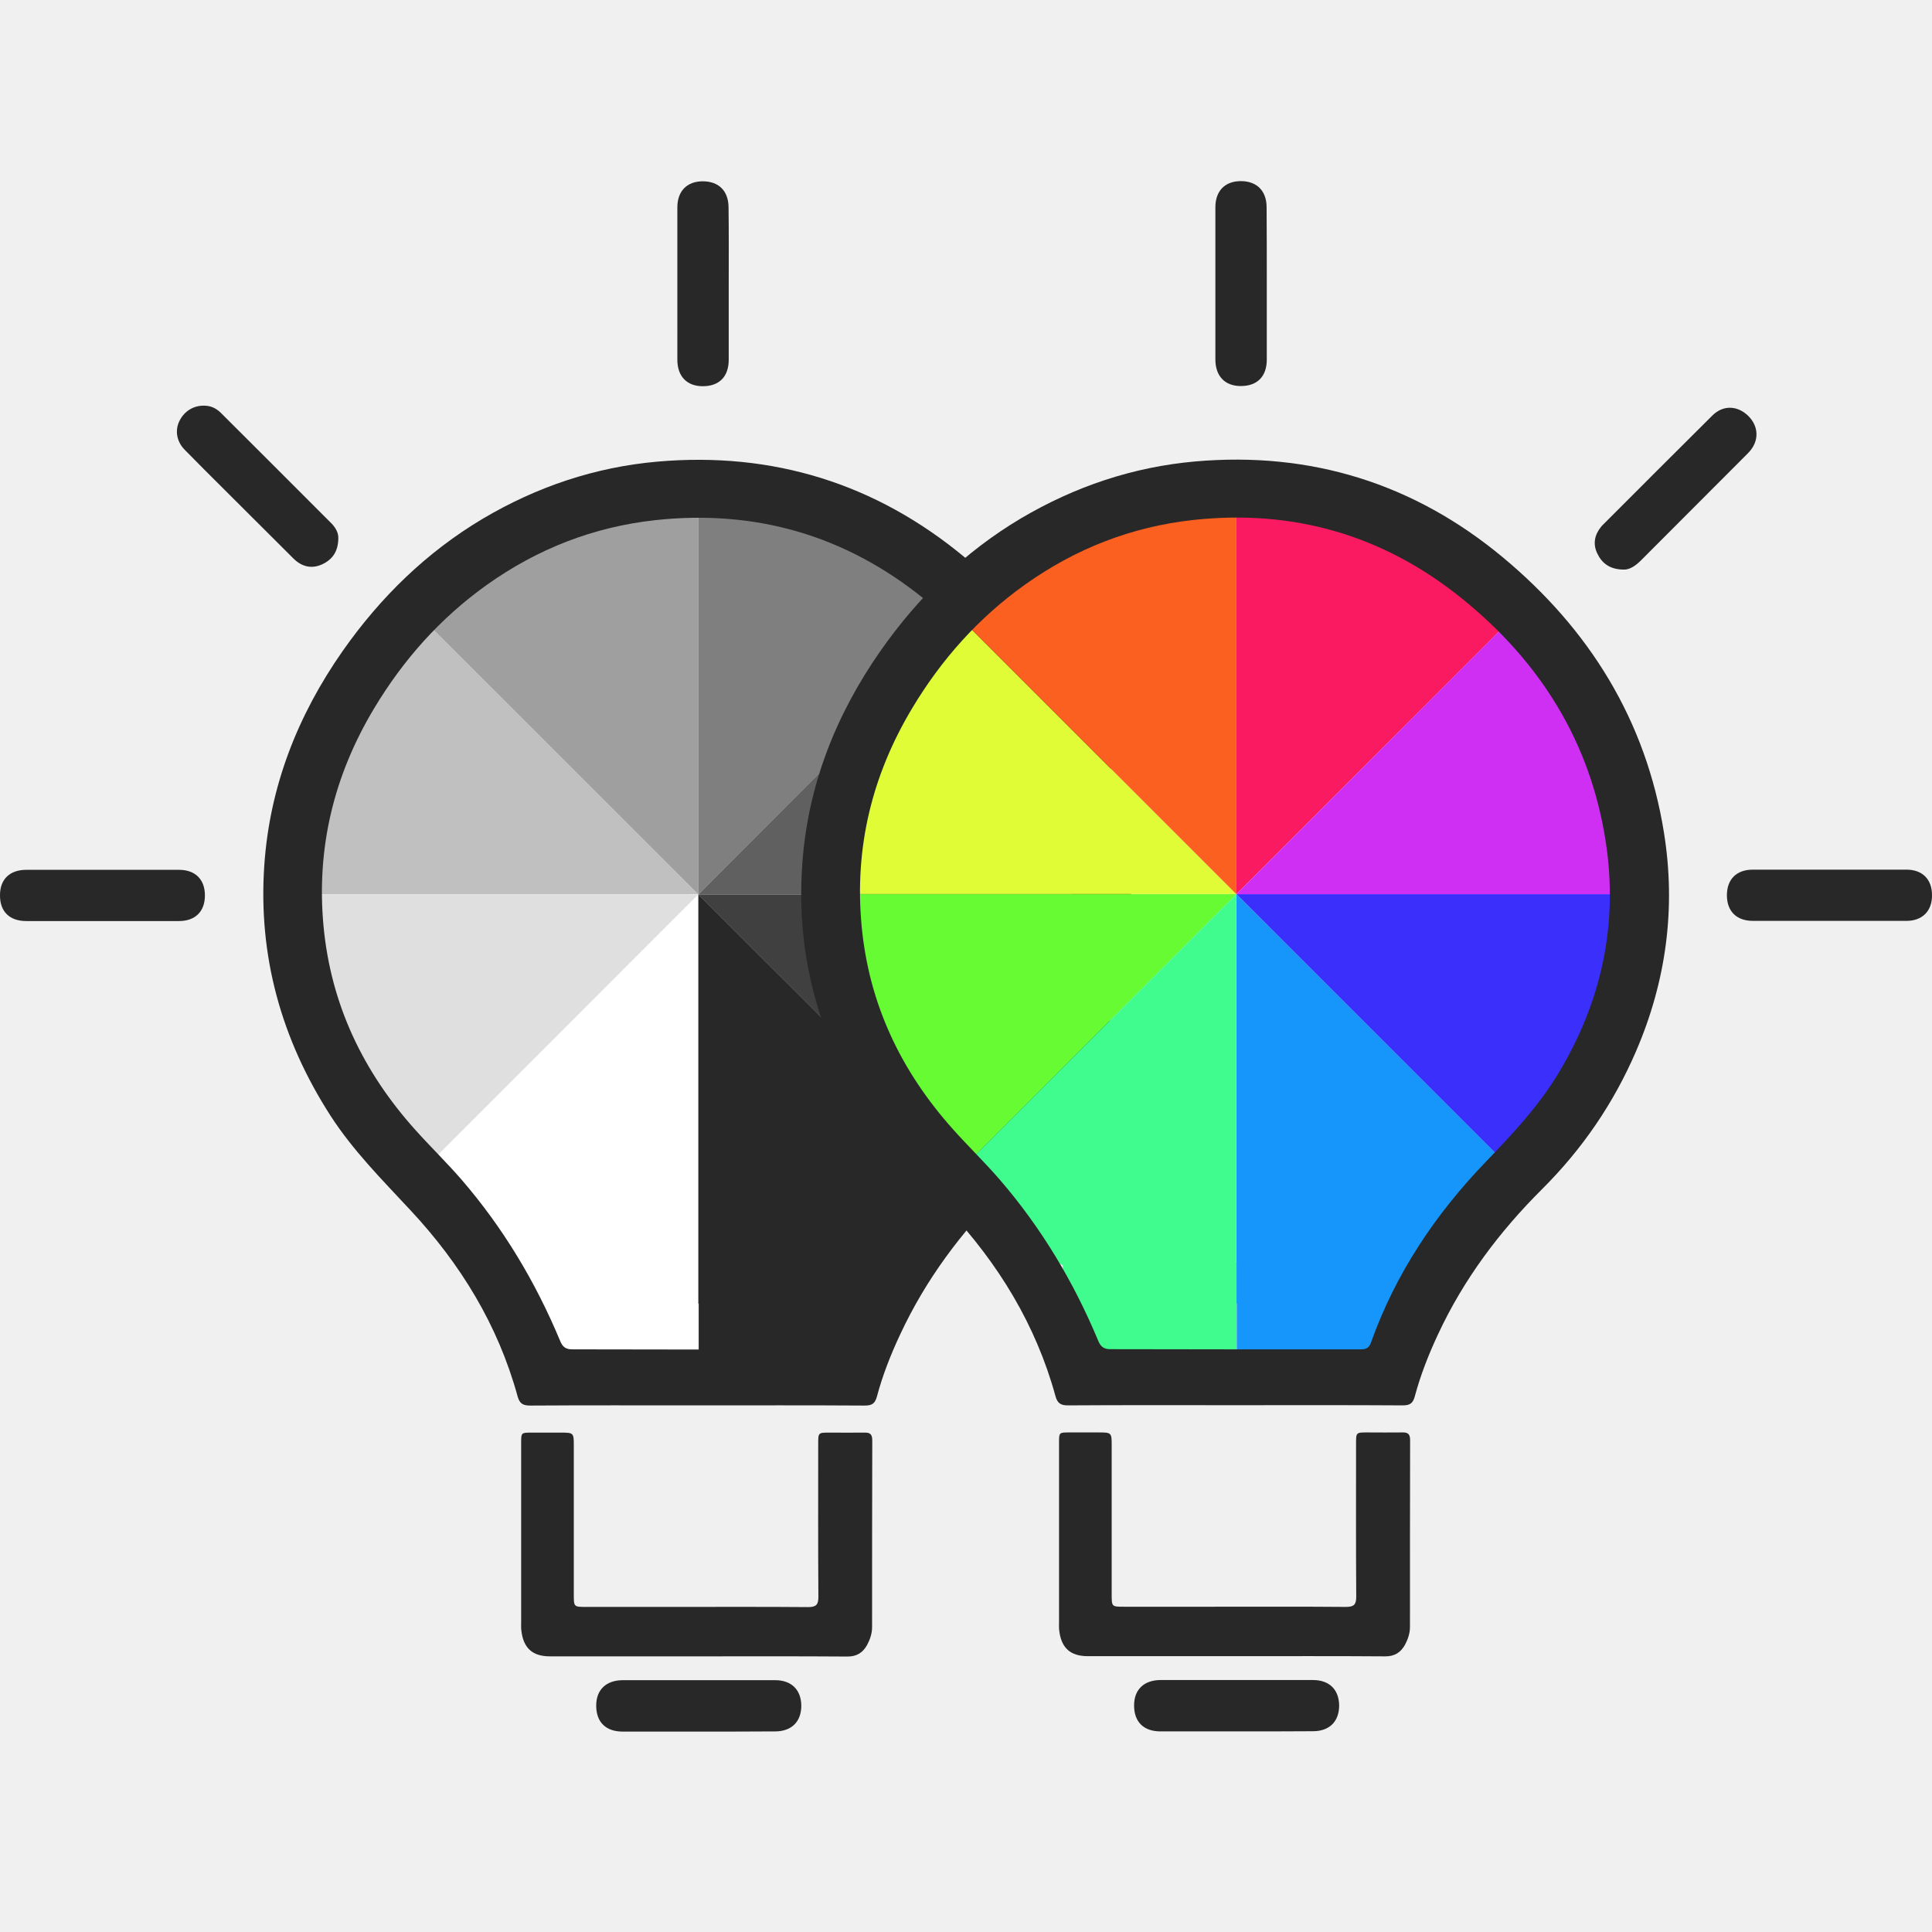
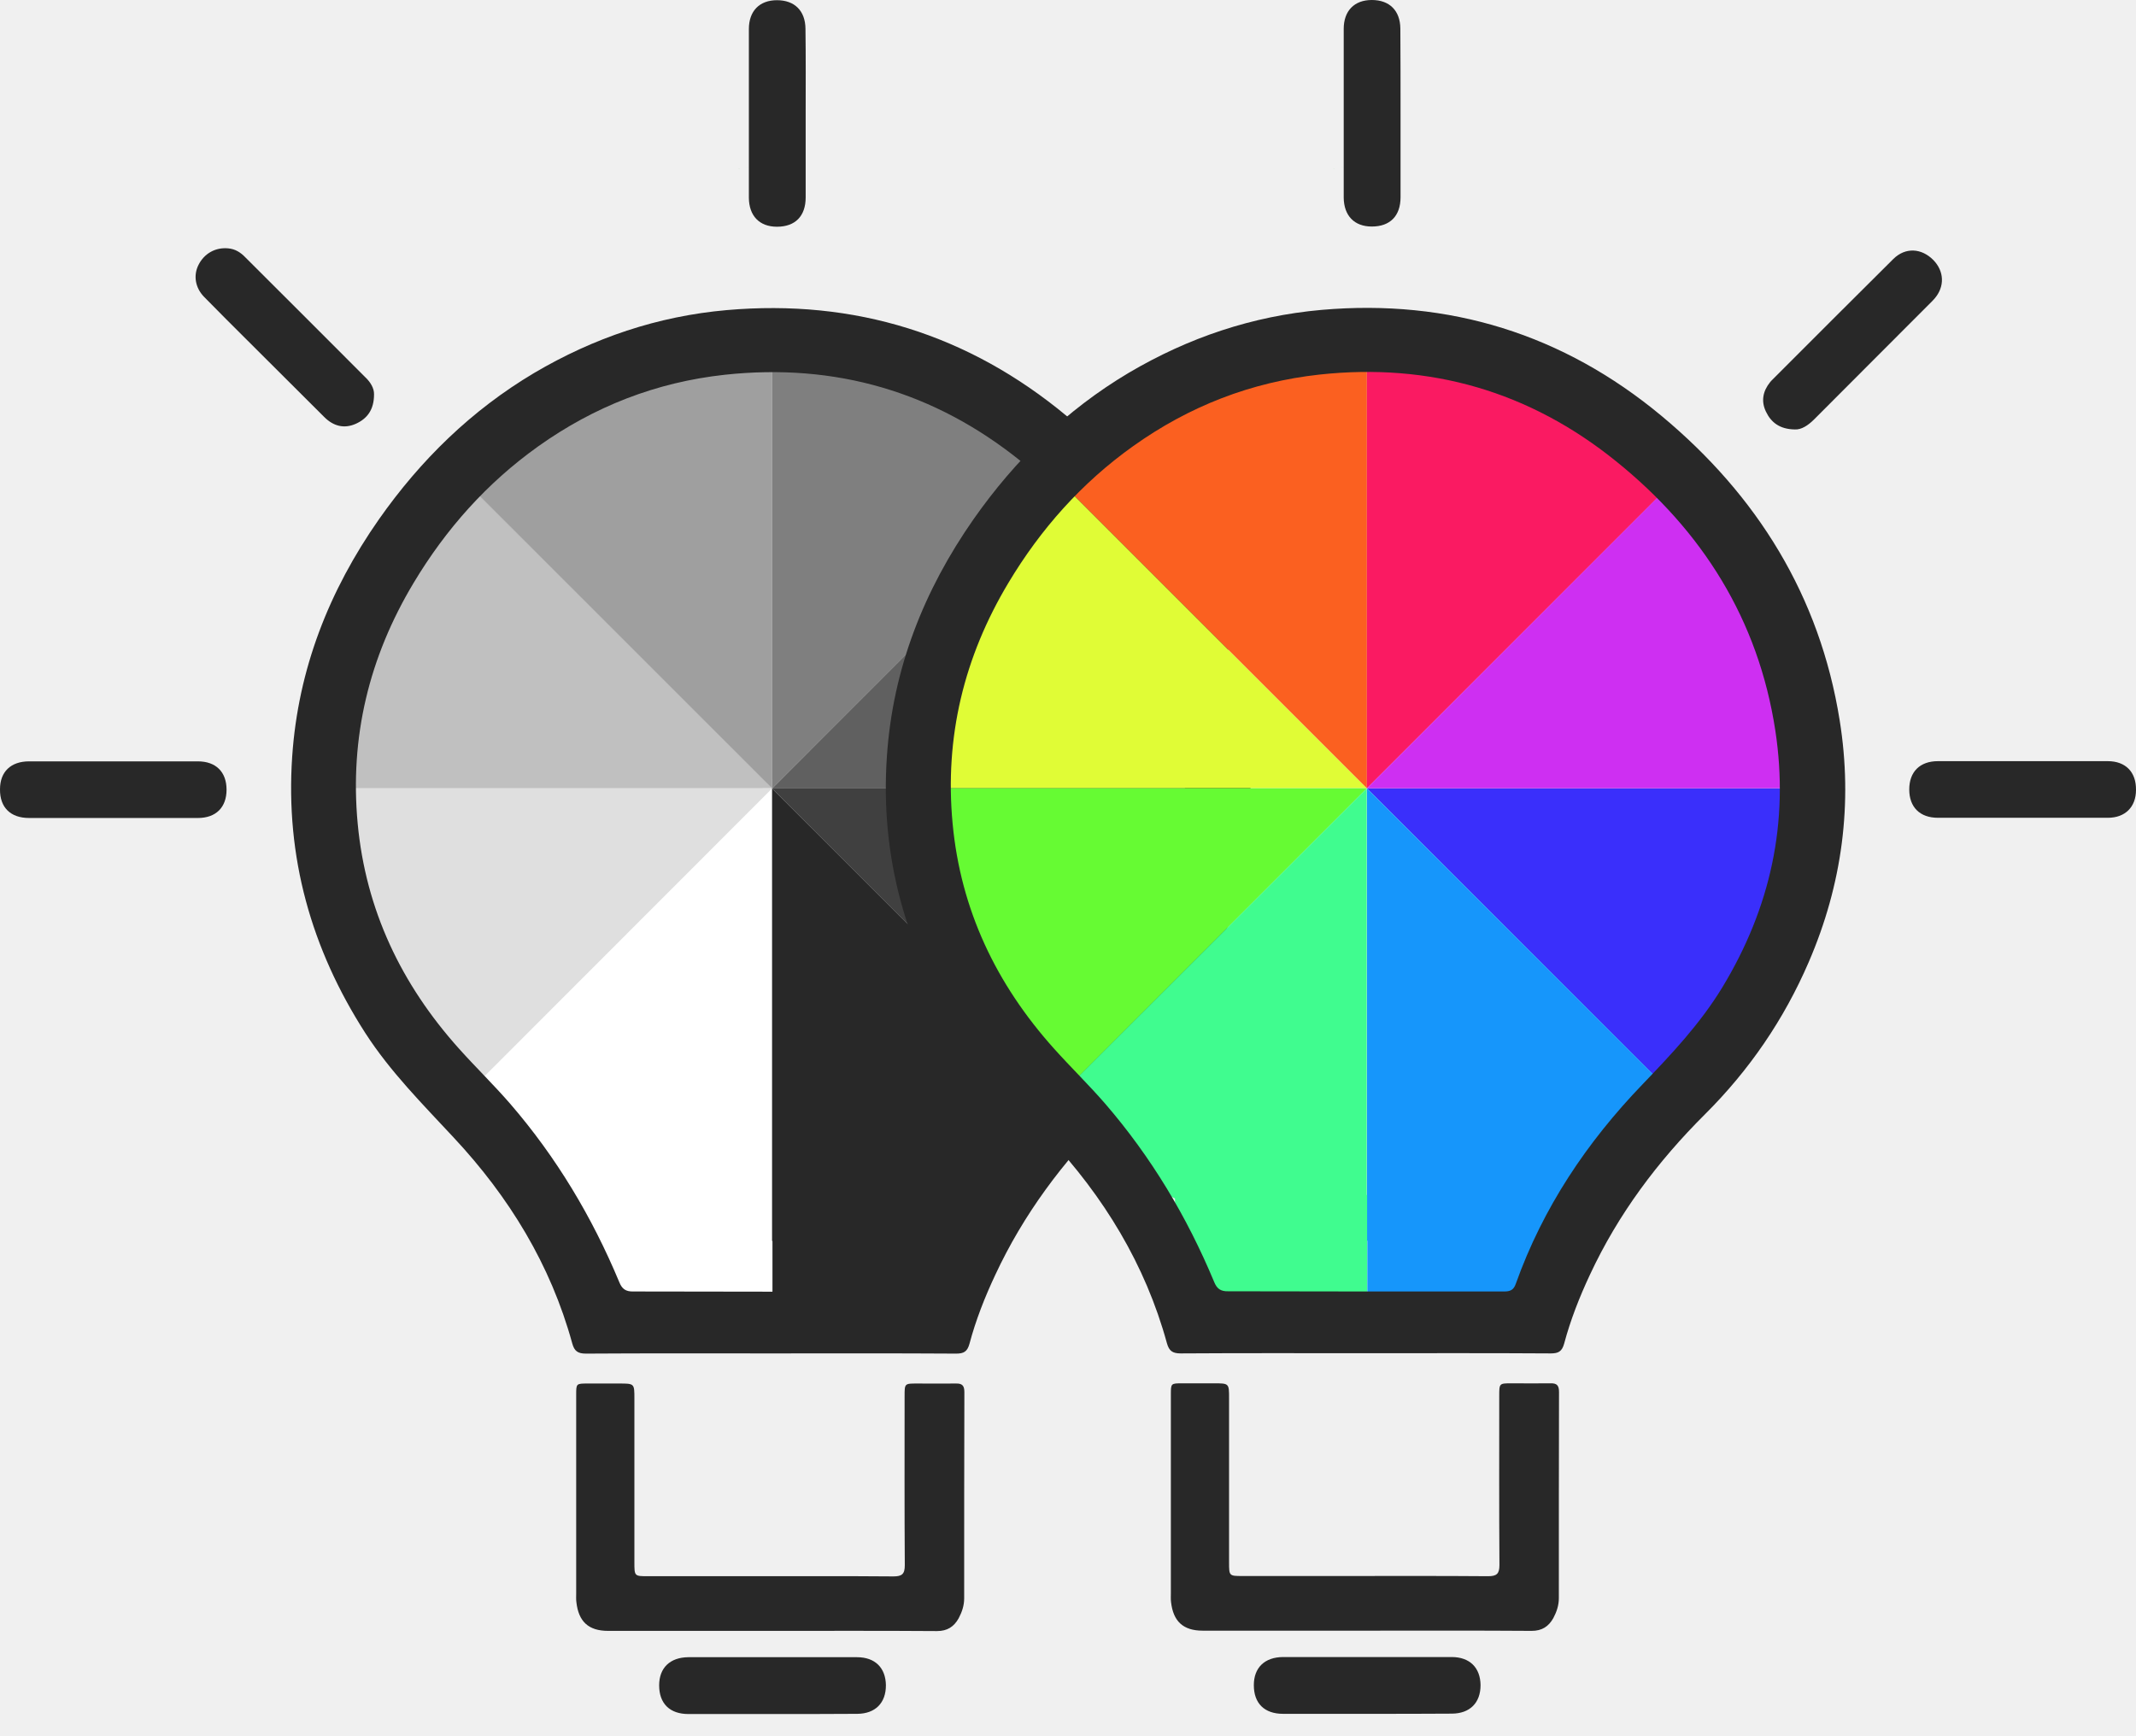
- <svg xmlns="http://www.w3.org/2000/svg" width="64" height="64" viewBox="0 0 64 64" fill="none">
+ <svg xmlns="http://www.w3.org/2000/svg" width="64" height="52" viewBox="0 0 64 52" fill="none">
  <g clip-path="url(#clip0_6369_13661)">
-     <path d="M23.5 29L14 38C20.5 48 18 44.5 23.5 45V29Z" fill="white" />
-     <path d="M22.172 11.055C22.154 11.061 22.137 11.061 22.119 11.067C22.137 11.067 22.154 11.061 22.172 11.055Z" fill="#12A71E" />
-     <path d="M22.443 11.002C22.408 11.008 22.372 11.014 22.331 11.026C22.366 11.014 22.408 11.008 22.443 11.002Z" fill="#12A71E" />
-     <path d="M26.35 18.904C26.344 18.904 26.344 18.904 26.338 18.898C26.338 18.898 26.344 18.904 26.35 18.904Z" fill="#0043FF" />
-     <path d="M23.074 54.869C21.453 54.869 19.833 54.869 18.219 54.869C17.635 54.869 17.335 54.592 17.27 54.009C17.258 53.92 17.264 53.838 17.264 53.749C17.264 51.764 17.264 49.784 17.264 47.798C17.264 47.457 17.264 47.457 17.612 47.457C17.924 47.457 18.236 47.457 18.549 47.457C19.008 47.457 19.008 47.457 19.008 47.904C19.008 49.436 19.008 50.968 19.008 52.5C19.008 52.606 19.008 52.706 19.008 52.812C19.008 53.231 19.008 53.231 19.415 53.231C20.405 53.231 21.389 53.231 22.378 53.231C23.84 53.231 25.307 53.225 26.768 53.237C27.027 53.237 27.11 53.166 27.11 52.901C27.098 51.21 27.104 49.525 27.104 47.834C27.104 47.457 27.104 47.457 27.475 47.457C27.864 47.457 28.253 47.462 28.642 47.457C28.836 47.451 28.895 47.527 28.895 47.716C28.889 49.778 28.889 51.84 28.889 53.897C28.889 54.109 28.824 54.303 28.724 54.492C28.583 54.745 28.383 54.875 28.076 54.875C26.397 54.863 24.735 54.869 23.074 54.869Z" fill="#282828" />
-     <path d="M23.144 57.361C22.308 57.361 21.465 57.361 20.628 57.361C20.069 57.361 19.75 57.049 19.75 56.501C19.75 55.977 20.075 55.664 20.622 55.658C22.308 55.658 23.993 55.658 25.678 55.658C26.22 55.658 26.538 55.977 26.544 56.501C26.544 57.031 26.226 57.349 25.69 57.355C24.835 57.361 23.987 57.361 23.144 57.361Z" fill="#282828" />
-     <path d="M23.133 29.627L13.546 20.035C10.895 22.686 9.563 26.151 9.54 29.621H23.133V29.627Z" fill="#C0C0C0" />
-     <path d="M23.133 29.627V16.064C19.385 16.064 15.991 17.572 13.517 20.011L23.133 29.627Z" fill="#9F9F9F" />
-     <path d="M23.133 29.627H9.575C9.575 33.375 11.084 36.768 13.523 39.243L23.133 29.627Z" fill="#DFDFDF" />
-     <path d="M23.133 29.627L32.719 39.214C35.371 36.562 36.702 33.098 36.726 29.627H23.133Z" fill="#404040" />
-     <path d="M23.133 29.627V43.185C26.88 43.185 30.274 41.676 32.749 39.237L23.133 29.627Z" fill="#282828" />
-     <path d="M23.133 29.627L32.719 20.041C30.068 17.389 26.603 16.058 23.133 16.034V29.627Z" fill="#7F7F7F" />
-     <path d="M23.133 29.627H36.691C36.691 25.88 35.182 22.486 32.743 20.011L23.133 29.627Z" fill="#606060" />
-     <path d="M28.901 41.812H23.145V45.394H28.901V41.812Z" fill="#282828" />
-     <path d="M23.091 46.555C21.247 46.555 19.402 46.549 17.558 46.561C17.317 46.561 17.21 46.49 17.146 46.255C16.498 43.892 15.254 41.865 13.593 40.086C12.662 39.084 11.696 38.118 10.947 36.957C9.321 34.429 8.549 31.672 8.755 28.667C8.932 26.057 9.857 23.7 11.354 21.561C12.603 19.782 14.129 18.291 16.003 17.177C17.788 16.123 19.709 15.475 21.777 15.292C25.607 14.956 29.024 16.022 31.964 18.468C34.828 20.848 36.707 23.865 37.303 27.589C37.703 30.081 37.379 32.508 36.377 34.83C35.635 36.556 34.592 38.077 33.266 39.396C31.846 40.81 30.668 42.384 29.82 44.204C29.507 44.87 29.236 45.559 29.048 46.266C28.983 46.502 28.877 46.561 28.647 46.561C26.797 46.549 24.941 46.555 23.091 46.555ZM23.091 44.705C24.476 44.705 25.86 44.705 27.245 44.705C27.422 44.705 27.528 44.664 27.592 44.475C28.405 42.195 29.719 40.233 31.393 38.495C32.265 37.587 33.119 36.68 33.779 35.596C35.223 33.215 35.788 30.652 35.37 27.901C34.863 24.578 33.184 21.909 30.591 19.823C28.005 17.737 25.029 16.871 21.712 17.23C19.662 17.454 17.806 18.179 16.126 19.375C14.589 20.471 13.357 21.856 12.391 23.47C11.059 25.691 10.476 28.089 10.717 30.676C10.959 33.269 12.025 35.496 13.752 37.422C14.253 37.982 14.795 38.507 15.29 39.078C16.669 40.675 17.741 42.466 18.554 44.416C18.636 44.623 18.748 44.705 18.978 44.699C20.357 44.699 21.724 44.705 23.091 44.705Z" fill="#282828" />
-     <path d="M11.207 17.82C11.207 18.279 11.001 18.544 10.665 18.697C10.311 18.857 9.987 18.768 9.716 18.497C8.962 17.743 8.208 16.995 7.453 16.24C7.006 15.793 6.558 15.351 6.116 14.897C5.845 14.62 5.792 14.249 5.945 13.943C6.116 13.595 6.458 13.406 6.835 13.442C7.047 13.459 7.212 13.565 7.353 13.713C8.549 14.903 9.74 16.099 10.936 17.295C11.101 17.448 11.213 17.637 11.207 17.82Z" fill="#282828" />
-     <path d="M24.14 9.423C24.14 10.254 24.14 11.085 24.14 11.916C24.14 12.475 23.828 12.794 23.28 12.794C22.756 12.794 22.443 12.47 22.438 11.928C22.438 10.242 22.438 8.557 22.438 6.872C22.438 6.33 22.756 6.006 23.28 6.006C23.81 6.006 24.128 6.324 24.134 6.86C24.146 7.715 24.14 8.569 24.14 9.423Z" fill="#282828" />
-     <path d="M3.388 30.511C2.551 30.511 1.709 30.511 0.872 30.511C0.312 30.511 -0.006 30.193 8.04087e-05 29.651C8.04087e-05 29.126 0.324 28.814 0.872 28.814C2.557 28.814 4.242 28.814 5.928 28.814C6.47 28.814 6.788 29.132 6.788 29.663C6.788 30.193 6.47 30.511 5.928 30.511C5.079 30.511 4.231 30.511 3.388 30.511Z" fill="#282828" />
-     <path d="M39.996 11.05C39.978 11.055 39.961 11.055 39.943 11.061C39.961 11.061 39.978 11.055 39.996 11.05Z" fill="#12A71E" />
-     <path d="M40.267 10.996C40.231 11.002 40.196 11.008 40.155 11.02C40.19 11.008 40.231 11.002 40.267 10.996Z" fill="#12A71E" />
-     <path d="M44.173 18.898C44.167 18.898 44.167 18.898 44.162 18.892C44.162 18.892 44.167 18.898 44.173 18.898Z" fill="#0043FF" />
-     <path d="M40.891 54.863C39.271 54.863 37.651 54.863 36.036 54.863C35.453 54.863 35.152 54.586 35.087 54.003C35.076 53.914 35.082 53.832 35.082 53.743C35.082 51.758 35.082 49.778 35.082 47.792C35.082 47.451 35.082 47.451 35.429 47.451C35.742 47.451 36.054 47.451 36.366 47.451C36.826 47.451 36.826 47.451 36.826 47.898C36.826 49.431 36.826 50.962 36.826 52.494C36.826 52.6 36.826 52.701 36.826 52.807C36.826 53.225 36.826 53.225 37.232 53.225C38.222 53.225 39.206 53.225 40.196 53.225C41.657 53.225 43.124 53.219 44.586 53.231C44.845 53.231 44.927 53.16 44.927 52.895C44.915 51.204 44.921 49.519 44.921 47.828C44.921 47.451 44.921 47.451 45.292 47.451C45.681 47.451 46.07 47.457 46.459 47.451C46.654 47.445 46.712 47.522 46.712 47.71C46.707 49.772 46.707 51.834 46.707 53.891C46.707 54.103 46.642 54.297 46.542 54.486C46.4 54.739 46.2 54.869 45.894 54.869C44.22 54.857 42.559 54.863 40.891 54.863Z" fill="#282828" />
-     <path d="M40.962 57.355C40.125 57.355 39.282 57.355 38.446 57.355C37.886 57.355 37.568 57.043 37.568 56.495C37.568 55.971 37.892 55.658 38.44 55.653C40.125 55.653 41.81 55.653 43.495 55.653C44.037 55.653 44.355 55.971 44.361 56.495C44.361 57.025 44.043 57.344 43.507 57.349C42.659 57.355 41.81 57.355 40.962 57.355Z" fill="#282828" />
-     <path d="M40.956 29.621L31.364 20.029C28.713 22.68 27.381 26.145 27.357 29.616H40.956V29.621Z" fill="#E0FC36" />
-     <path d="M40.956 29.621V16.058C37.209 16.058 33.815 17.566 31.34 20.006L40.956 29.621Z" fill="#FB6020" />
-     <path d="M40.956 29.621H27.393C27.393 33.369 28.901 36.763 31.34 39.237L40.956 29.621Z" fill="#66FB33" />
-     <path d="M40.956 29.621L50.542 39.208C53.194 36.556 54.526 33.092 54.549 29.621H40.956Z" fill="#3A2FFB" />
-     <path d="M40.956 29.621V43.179C44.703 43.179 48.097 41.671 50.572 39.231L40.956 29.621Z" fill="#1696FB" />
-     <path d="M40.956 29.621L50.542 20.035C47.891 17.384 44.426 16.052 40.956 16.028V29.621Z" fill="#FA1A62" />
-     <path d="M40.956 29.621H54.514C54.514 25.874 53.005 22.48 50.566 20.006L40.956 29.621Z" fill="#CE2FF2" />
-     <path d="M46.725 41.806H40.968V45.389H46.725V41.806Z" fill="#1696FB" />
-     <path d="M40.962 41.806H35.206V45.389H40.962V41.806Z" fill="#40FC8F" />
-     <path d="M40.956 29.621L31.364 39.208C34.015 41.859 37.48 43.191 40.95 43.214V29.621H40.956Z" fill="#40FC8F" />
-     <path d="M40.909 46.549C39.065 46.549 37.221 46.543 35.377 46.555C35.135 46.555 35.029 46.484 34.964 46.249C34.316 43.886 33.073 41.859 31.411 40.08C30.48 39.078 29.514 38.112 28.766 36.951C27.139 34.423 26.367 31.666 26.574 28.661C26.75 26.051 27.676 23.694 29.172 21.555C30.421 19.776 31.947 18.285 33.821 17.171C35.606 16.117 37.527 15.469 39.595 15.286C43.425 14.95 46.843 16.017 49.783 18.462C52.646 20.842 54.526 23.859 55.121 27.583C55.522 30.075 55.197 32.502 54.196 34.824C53.453 36.55 52.41 38.071 51.085 39.39C49.665 40.804 48.486 42.378 47.638 44.198C47.326 44.864 47.055 45.553 46.866 46.261C46.801 46.496 46.695 46.555 46.465 46.555C44.615 46.543 42.765 46.549 40.909 46.549ZM40.915 44.699C42.3 44.699 43.684 44.699 45.069 44.699C45.246 44.699 45.352 44.658 45.417 44.469C46.23 42.189 47.544 40.227 49.217 38.489C50.089 37.581 50.943 36.674 51.603 35.59C53.047 33.21 53.612 30.646 53.194 27.895C52.687 24.572 51.008 21.903 48.416 19.817C45.829 17.731 42.854 16.865 39.536 17.224C37.486 17.448 35.63 18.173 33.951 19.369C32.413 20.465 31.181 21.85 30.215 23.464C28.884 25.685 28.3 28.084 28.542 30.67C28.783 33.263 29.85 35.49 31.576 37.416C32.077 37.976 32.619 38.501 33.114 39.072C34.493 40.669 35.565 42.46 36.378 44.41C36.461 44.617 36.573 44.699 36.802 44.693C38.181 44.693 39.548 44.699 40.915 44.699Z" fill="#282828" />
-     <path d="M53.777 18.868C53.324 18.862 53.064 18.656 52.911 18.332C52.764 18.026 52.817 17.725 53.035 17.454C53.047 17.442 53.059 17.425 53.07 17.413C54.29 16.193 55.504 14.974 56.729 13.76C57.095 13.4 57.578 13.436 57.931 13.795C58.255 14.131 58.273 14.585 57.967 14.944C57.943 14.968 57.919 14.997 57.896 15.021C56.718 16.205 55.533 17.384 54.355 18.568C54.172 18.75 53.972 18.88 53.777 18.868Z" fill="#282828" />
-     <path d="M41.964 9.417C41.964 10.248 41.964 11.079 41.964 11.91C41.964 12.47 41.651 12.788 41.103 12.788C40.579 12.788 40.267 12.464 40.261 11.921C40.261 10.236 40.261 8.551 40.261 6.866C40.261 6.324 40.579 6 41.103 6C41.634 6 41.952 6.318 41.958 6.854C41.964 7.709 41.964 8.563 41.964 9.417Z" fill="#282828" />
-     <path d="M60.606 30.505C59.758 30.505 58.909 30.505 58.067 30.505C57.525 30.505 57.206 30.187 57.206 29.657C57.206 29.126 57.525 28.808 58.067 28.808C59.764 28.808 61.455 28.808 63.152 28.808C63.688 28.808 64.006 29.132 64 29.669C64 30.181 63.676 30.505 63.157 30.505C62.303 30.505 61.455 30.505 60.606 30.505Z" fill="#282828" />
+     <path d="M23.5 23L14 32C20.5 42 18 38.5 23.5 39V23Z" fill="white" />
+     <path d="M22.172 5.055C22.154 5.061 22.137 5.061 22.119 5.067C22.137 5.067 22.154 5.061 22.172 5.055Z" fill="#12A71E" />
+     <path d="M22.443 5.002C22.408 5.008 22.372 5.014 22.331 5.026C22.366 5.014 22.408 5.008 22.443 5.002Z" fill="#12A71E" />
+     <path d="M26.35 12.904C26.344 12.904 26.344 12.904 26.338 12.898C26.338 12.898 26.344 12.904 26.35 12.904Z" fill="#0043FF" />
+     <path d="M23.074 48.869C21.453 48.869 19.833 48.869 18.219 48.869C17.635 48.869 17.335 48.592 17.27 48.009C17.258 47.92 17.264 47.838 17.264 47.749C17.264 45.764 17.264 43.784 17.264 41.798C17.264 41.457 17.264 41.457 17.612 41.457C17.924 41.457 18.236 41.457 18.549 41.457C19.008 41.457 19.008 41.457 19.008 41.904C19.008 43.436 19.008 44.968 19.008 46.5C19.008 46.606 19.008 46.706 19.008 46.812C19.008 47.231 19.008 47.231 19.415 47.231C20.405 47.231 21.389 47.231 22.378 47.231C23.84 47.231 25.307 47.225 26.768 47.237C27.027 47.237 27.11 47.166 27.11 46.901C27.098 45.21 27.104 43.525 27.104 41.834C27.104 41.457 27.104 41.457 27.475 41.457C27.864 41.457 28.253 41.462 28.642 41.457C28.836 41.451 28.895 41.527 28.895 41.716C28.889 43.778 28.889 45.84 28.889 47.897C28.889 48.109 28.824 48.303 28.724 48.492C28.583 48.745 28.383 48.875 28.076 48.875C26.397 48.863 24.735 48.869 23.074 48.869Z" fill="#282828" />
+     <path d="M23.144 51.361C22.308 51.361 21.465 51.361 20.628 51.361C20.069 51.361 19.75 51.049 19.75 50.501C19.75 49.977 20.075 49.664 20.622 49.658C22.308 49.658 23.993 49.658 25.678 49.658C26.22 49.658 26.538 49.977 26.544 50.501C26.544 51.031 26.226 51.349 25.69 51.355C24.835 51.361 23.987 51.361 23.144 51.361Z" fill="#282828" />
+     <path d="M23.133 23.627L13.546 14.035C10.895 16.686 9.563 20.151 9.54 23.621H23.133V23.627Z" fill="#C0C0C0" />
+     <path d="M23.133 23.627V10.064C19.385 10.064 15.991 11.572 13.517 14.011L23.133 23.627Z" fill="#9F9F9F" />
+     <path d="M23.133 23.627H9.575C9.575 27.375 11.084 30.768 13.523 33.243L23.133 23.627Z" fill="#DFDFDF" />
+     <path d="M23.133 23.627L32.719 33.214C35.371 30.562 36.702 27.098 36.726 23.627H23.133Z" fill="#404040" />
+     <path d="M23.133 23.627V37.185C26.88 37.185 30.274 35.676 32.749 33.237L23.133 23.627Z" fill="#282828" />
+     <path d="M23.133 23.627L32.719 14.041C30.068 11.389 26.603 10.058 23.133 10.034V23.627Z" fill="#7F7F7F" />
+     <path d="M23.133 23.627H36.691C36.691 19.88 35.182 16.486 32.743 14.011L23.133 23.627Z" fill="#606060" />
+     <path d="M28.901 35.812H23.145V39.394H28.901V35.812Z" fill="#282828" />
+     <path d="M23.091 40.555C21.247 40.555 19.402 40.549 17.558 40.561C17.317 40.561 17.21 40.49 17.146 40.255C16.498 37.892 15.254 35.865 13.593 34.086C12.662 33.084 11.696 32.118 10.947 30.957C9.321 28.429 8.549 25.672 8.755 22.667C8.932 20.057 9.857 17.7 11.354 15.561C12.603 13.782 14.129 12.291 16.003 11.177C17.788 10.123 19.709 9.474 21.777 9.292C25.607 8.956 29.024 10.022 31.964 12.468C34.828 14.848 36.707 17.865 37.303 21.589C37.703 24.081 37.379 26.509 36.377 28.83C35.635 30.556 34.592 32.077 33.266 33.396C31.846 34.81 30.668 36.384 29.82 38.204C29.507 38.87 29.236 39.559 29.048 40.266C28.983 40.502 28.877 40.561 28.647 40.561C26.797 40.549 24.941 40.555 23.091 40.555ZM23.091 38.705C24.476 38.705 25.86 38.705 27.245 38.705C27.422 38.705 27.528 38.664 27.592 38.475C28.405 36.195 29.719 34.233 31.393 32.495C32.265 31.587 33.119 30.68 33.779 29.596C35.223 27.215 35.788 24.652 35.37 21.901C34.863 18.578 33.184 15.909 30.591 13.823C28.005 11.737 25.029 10.871 21.712 11.23C19.662 11.454 17.806 12.179 16.126 13.375C14.589 14.471 13.357 15.856 12.391 17.47C11.059 19.691 10.476 22.089 10.717 24.676C10.959 27.268 12.025 29.496 13.752 31.422C14.253 31.982 14.795 32.507 15.29 33.078C16.669 34.675 17.741 36.466 18.554 38.416C18.636 38.623 18.748 38.705 18.978 38.699C20.357 38.699 21.724 38.705 23.091 38.705Z" fill="#282828" />
+     <path d="M11.207 11.819C11.207 12.279 11.001 12.544 10.665 12.697C10.311 12.857 9.987 12.768 9.716 12.497C8.962 11.743 8.208 10.995 7.453 10.24C7.006 9.793 6.558 9.351 6.116 8.897C5.845 8.62 5.792 8.249 5.945 7.943C6.116 7.595 6.458 7.406 6.835 7.442C7.047 7.459 7.212 7.565 7.353 7.713C8.549 8.903 9.74 10.099 10.936 11.295C11.101 11.448 11.213 11.637 11.207 11.819Z" fill="#282828" />
+     <path d="M24.14 3.423C24.14 4.254 24.14 5.085 24.14 5.916C24.14 6.475 23.828 6.794 23.28 6.794C22.756 6.794 22.443 6.47 22.438 5.927C22.438 4.242 22.438 2.557 22.438 0.872C22.438 0.33 22.756 0.006 23.28 0.006C23.81 0.006 24.128 0.324 24.134 0.86C24.146 1.715 24.14 2.569 24.14 3.423Z" fill="#282828" />
+     <path d="M3.388 24.511C2.551 24.511 1.709 24.511 0.872 24.511C0.312 24.511 -0.006 24.193 8.04087e-05 23.651C8.04087e-05 23.126 0.324 22.814 0.872 22.814C2.557 22.814 4.242 22.814 5.928 22.814C6.47 22.814 6.788 23.132 6.788 23.663C6.788 24.193 6.47 24.511 5.928 24.511C5.079 24.511 4.231 24.511 3.388 24.511Z" fill="#282828" />
+     <path d="M39.996 5.05C39.978 5.055 39.961 5.055 39.943 5.061C39.961 5.061 39.978 5.055 39.996 5.05Z" fill="#12A71E" />
+     <path d="M40.267 4.996C40.231 5.002 40.196 5.008 40.155 5.02C40.19 5.008 40.231 5.002 40.267 4.996Z" fill="#12A71E" />
+     <path d="M44.173 12.898C44.167 12.898 44.167 12.898 44.162 12.892C44.162 12.892 44.167 12.898 44.173 12.898Z" fill="#0043FF" />
+     <path d="M40.891 48.863C39.271 48.863 37.651 48.863 36.036 48.863C35.453 48.863 35.152 48.586 35.087 48.003C35.076 47.914 35.082 47.832 35.082 47.743C35.082 45.758 35.082 43.778 35.082 41.792C35.082 41.451 35.082 41.451 35.429 41.451C35.742 41.451 36.054 41.451 36.366 41.451C36.826 41.451 36.826 41.451 36.826 41.898C36.826 43.431 36.826 44.962 36.826 46.494C36.826 46.6 36.826 46.701 36.826 46.807C36.826 47.225 36.826 47.225 37.232 47.225C38.222 47.225 39.206 47.225 40.196 47.225C41.657 47.225 43.124 47.219 44.586 47.231C44.845 47.231 44.927 47.16 44.927 46.895C44.915 45.204 44.921 43.519 44.921 41.828C44.921 41.451 44.921 41.451 45.292 41.451C45.681 41.451 46.07 41.457 46.459 41.451C46.654 41.445 46.712 41.522 46.712 41.71C46.707 43.772 46.707 45.834 46.707 47.891C46.707 48.103 46.642 48.297 46.542 48.486C46.4 48.739 46.2 48.869 45.894 48.869C44.22 48.857 42.559 48.863 40.891 48.863Z" fill="#282828" />
+     <path d="M40.962 51.355C40.125 51.355 39.282 51.355 38.446 51.355C37.886 51.355 37.568 51.043 37.568 50.495C37.568 49.971 37.892 49.658 38.44 49.653C40.125 49.653 41.81 49.653 43.495 49.653C44.037 49.653 44.355 49.971 44.361 50.495C44.361 51.025 44.043 51.344 43.507 51.349C42.659 51.355 41.81 51.355 40.962 51.355Z" fill="#282828" />
+     <path d="M40.956 23.621L31.364 14.029C28.713 16.68 27.381 20.145 27.357 23.616H40.956V23.621Z" fill="#E0FC36" />
+     <path d="M40.956 23.621V10.058C37.209 10.058 33.815 11.566 31.34 14.005L40.956 23.621Z" fill="#FB6020" />
+     <path d="M40.956 23.621H27.393C27.393 27.369 28.901 30.762 31.34 33.237L40.956 23.621Z" fill="#66FB33" />
+     <path d="M40.956 23.621L50.542 33.208C53.194 30.556 54.526 27.092 54.549 23.621H40.956Z" fill="#3A2FFB" />
+     <path d="M40.956 23.621V37.179C44.703 37.179 48.097 35.671 50.572 33.231L40.956 23.621Z" fill="#1696FB" />
+     <path d="M40.956 23.621L50.542 14.035C47.891 11.383 44.426 10.052 40.956 10.028V23.621Z" fill="#FA1A62" />
+     <path d="M40.956 23.621H54.514C54.514 19.874 53.005 16.48 50.566 14.005L40.956 23.621Z" fill="#CE2FF2" />
+     <path d="M46.725 35.806H40.968V39.389H46.725V35.806Z" fill="#1696FB" />
+     <path d="M40.962 35.806H35.206V39.389H40.962V35.806Z" fill="#40FC8F" />
+     <path d="M40.956 23.621L31.364 33.208C34.015 35.859 37.48 37.191 40.95 37.214V23.621H40.956Z" fill="#40FC8F" />
+     <path d="M40.909 40.549C39.065 40.549 37.221 40.543 35.377 40.555C35.135 40.555 35.029 40.484 34.964 40.249C34.316 37.886 33.073 35.859 31.411 34.08C30.48 33.078 29.514 32.112 28.766 30.951C27.139 28.423 26.367 25.666 26.574 22.661C26.75 20.051 27.676 17.694 29.172 15.555C30.421 13.776 31.947 12.285 33.821 11.171C35.606 10.117 37.527 9.469 39.595 9.286C43.425 8.95 46.843 10.017 49.783 12.462C52.646 14.842 54.526 17.859 55.121 21.583C55.522 24.075 55.197 26.503 54.196 28.824C53.453 30.55 52.41 32.071 51.085 33.39C49.665 34.804 48.486 36.378 47.638 38.198C47.326 38.864 47.055 39.553 46.866 40.261C46.801 40.496 46.695 40.555 46.465 40.555C44.615 40.543 42.765 40.549 40.909 40.549ZM40.915 38.699C42.3 38.699 43.684 38.699 45.069 38.699C45.246 38.699 45.352 38.658 45.417 38.469C46.23 36.189 47.544 34.227 49.217 32.489C50.089 31.581 50.943 30.674 51.603 29.59C53.047 27.21 53.612 24.646 53.194 21.895C52.687 18.572 51.008 15.903 48.416 13.817C45.829 11.731 42.854 10.865 39.536 11.224C37.486 11.448 35.63 12.173 33.951 13.369C32.413 14.465 31.181 15.85 30.215 17.464C28.884 19.685 28.3 22.084 28.542 24.67C28.783 27.263 29.85 29.49 31.576 31.416C32.077 31.976 32.619 32.501 33.114 33.072C34.493 34.669 35.565 36.46 36.378 38.41C36.461 38.617 36.573 38.699 36.802 38.693C38.181 38.693 39.548 38.699 40.915 38.699Z" fill="#282828" />
+     <path d="M53.777 12.868C53.324 12.862 53.064 12.656 52.911 12.332C52.764 12.026 52.817 11.725 53.035 11.454C53.047 11.442 53.059 11.425 53.07 11.413C54.29 10.193 55.504 8.974 56.729 7.76C57.095 7.4 57.578 7.436 57.931 7.795C58.255 8.131 58.273 8.585 57.967 8.944C57.943 8.968 57.919 8.997 57.896 9.021C56.718 10.205 55.533 11.383 54.355 12.568C54.172 12.75 53.972 12.88 53.777 12.868Z" fill="#282828" />
+     <path d="M41.964 3.417C41.964 4.248 41.964 5.079 41.964 5.91C41.964 6.47 41.651 6.788 41.103 6.788C40.579 6.788 40.267 6.464 40.261 5.922C40.261 4.236 40.261 2.551 40.261 0.866C40.261 0.324 40.579 0 41.103 0C41.634 0 41.952 0.318 41.958 0.854C41.964 1.709 41.964 2.563 41.964 3.417Z" fill="#282828" />
+     <path d="M60.606 24.505C59.758 24.505 58.909 24.505 58.067 24.505C57.525 24.505 57.206 24.187 57.206 23.657C57.206 23.126 57.525 22.808 58.067 22.808C59.764 22.808 61.455 22.808 63.152 22.808C63.688 22.808 64.006 23.132 64 23.669C64 24.181 63.676 24.505 63.157 24.505C62.303 24.505 61.455 24.505 60.606 24.505Z" fill="#282828" />
  </g>
  <defs>
    <clipPath id="clip0_6369_13661">
-       <rect width="64" height="64" fill="white" />
+       <rect width="64" height="52" fill="white" />
    </clipPath>
  </defs>
</svg>
